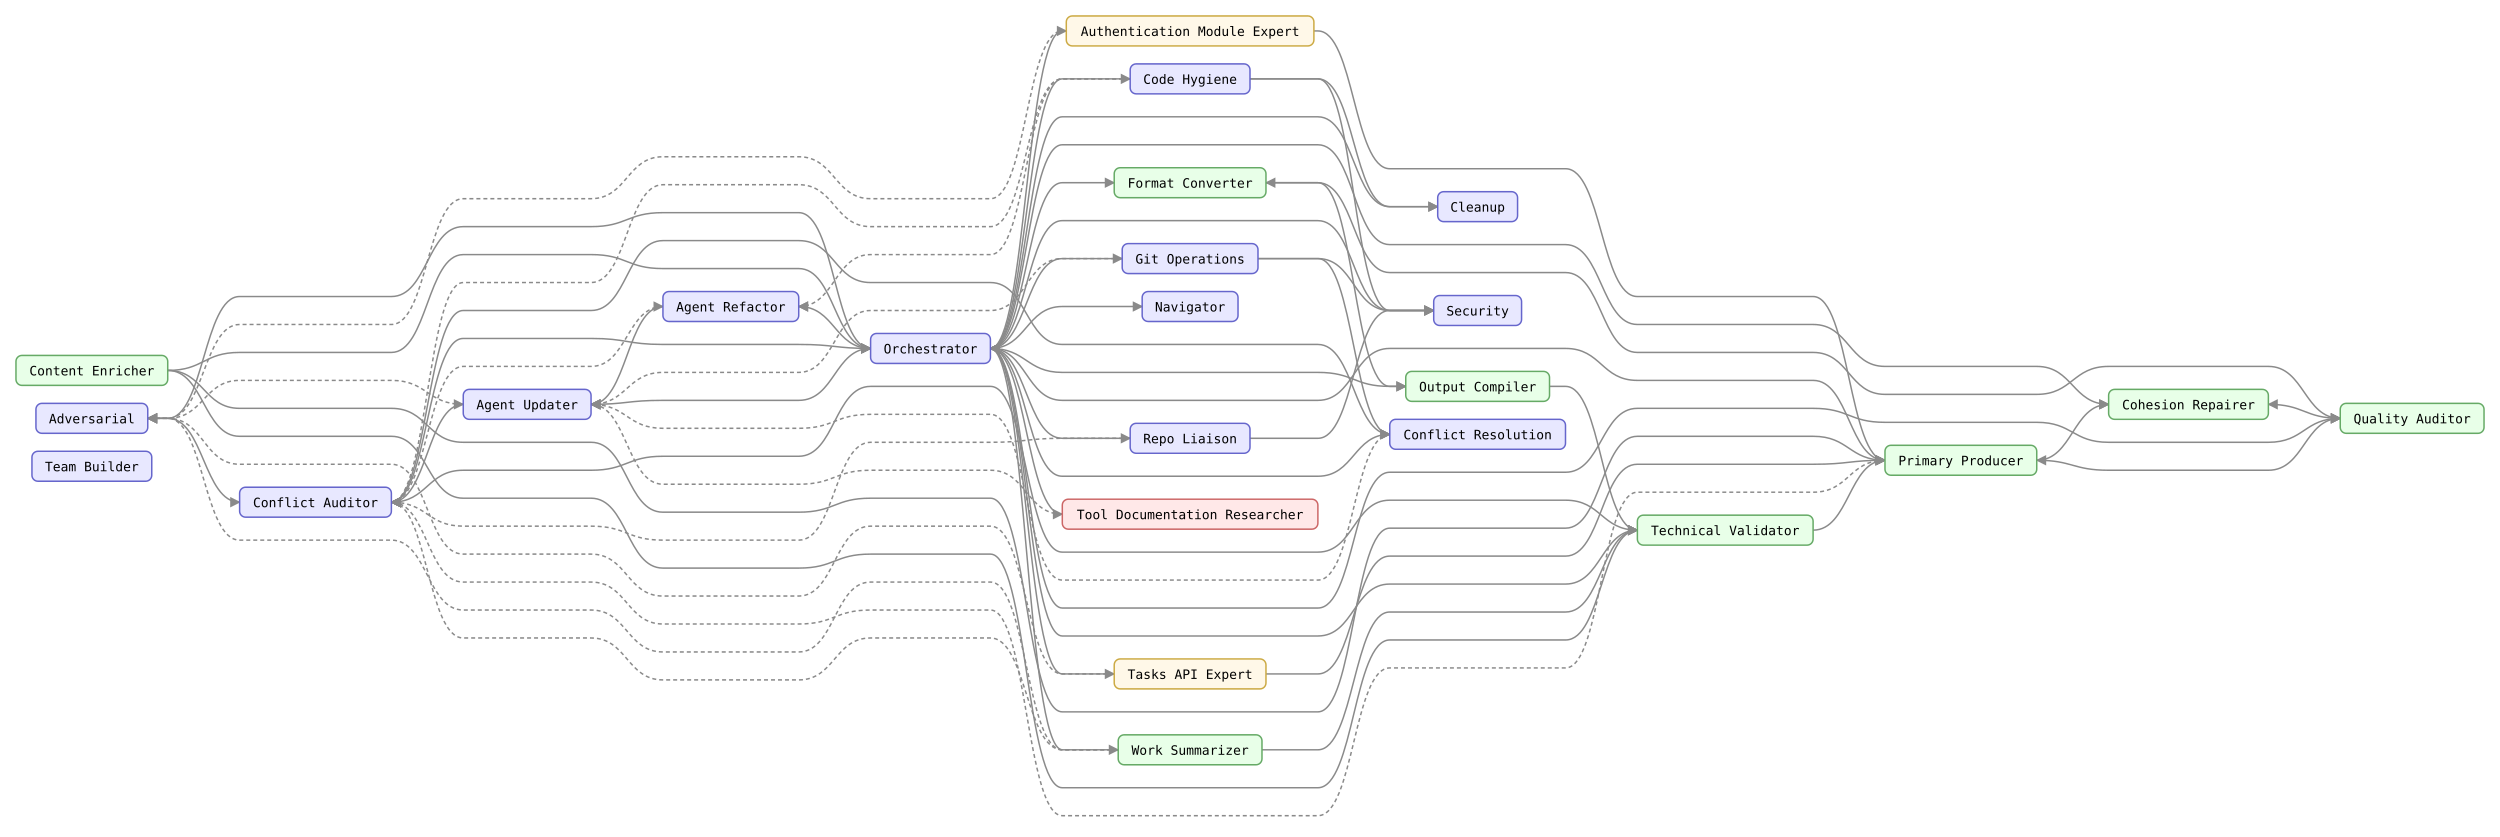
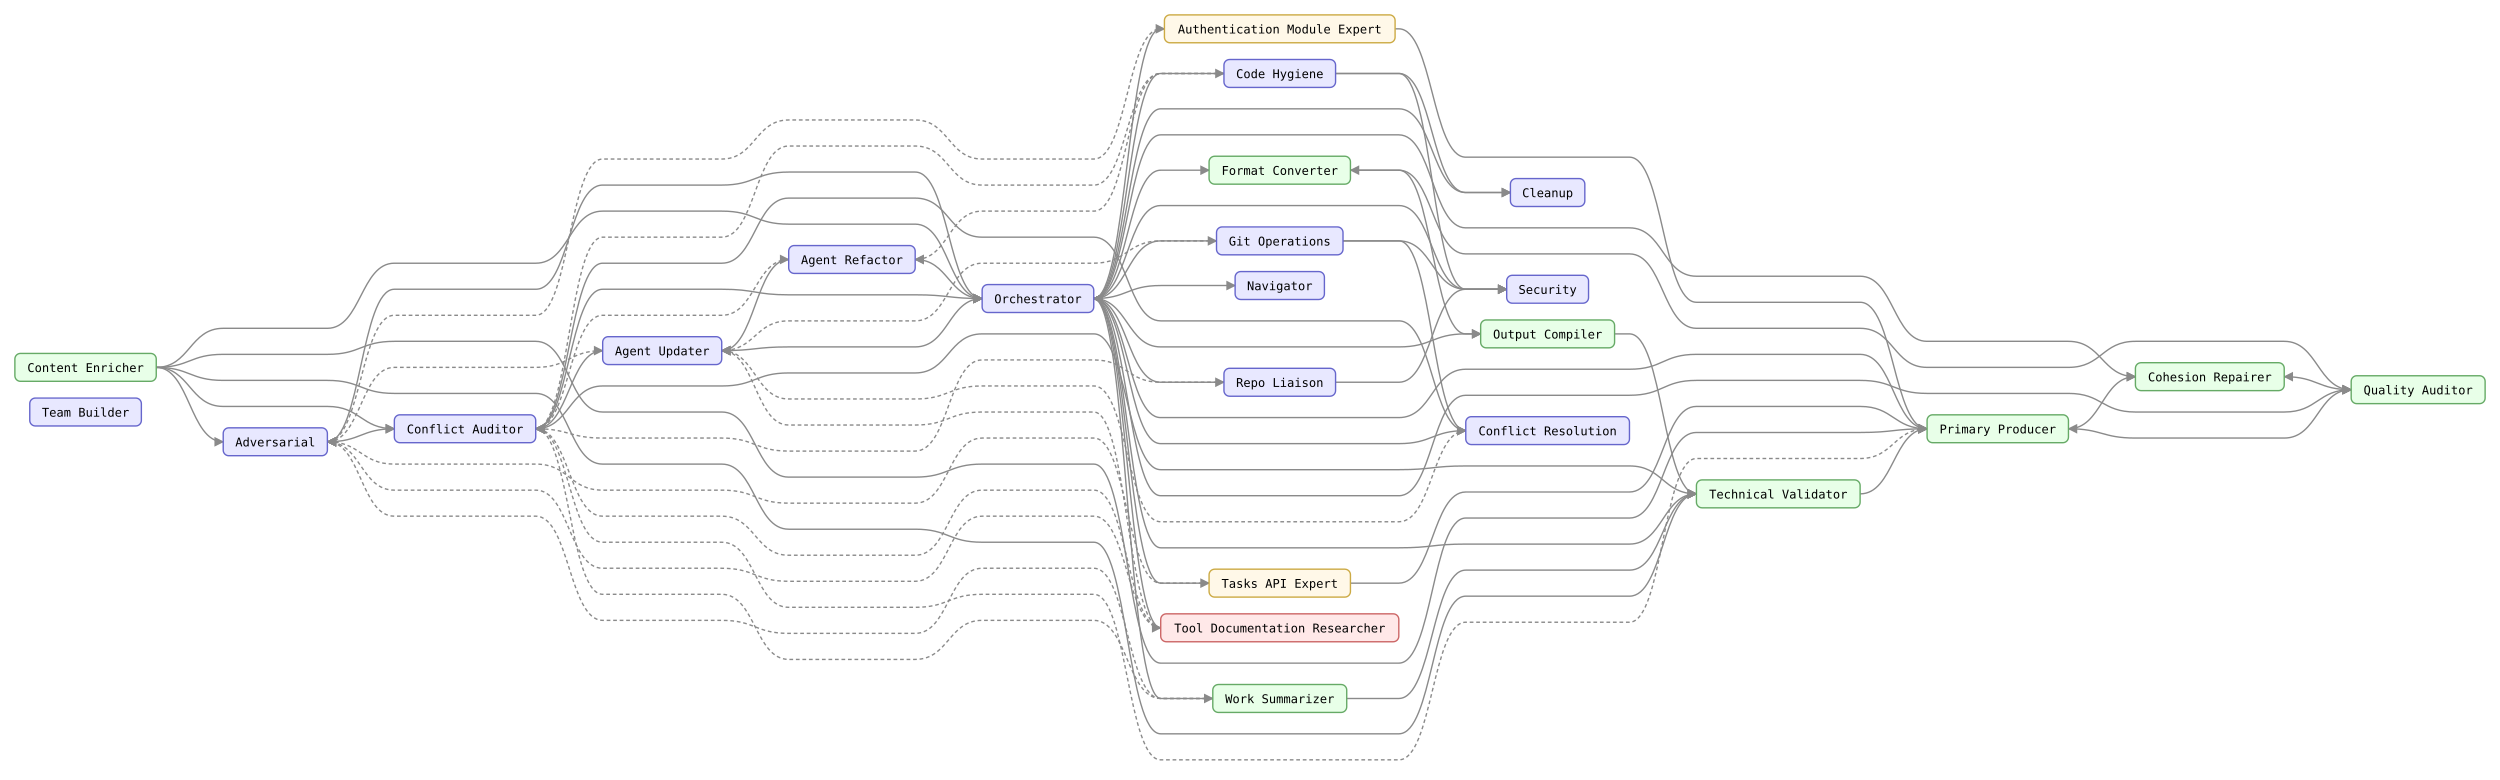
- <svg xmlns="http://www.w3.org/2000/svg" viewBox="0 0 2504 838" width="2504" height="838" font-family="monospace">
+ <svg xmlns="http://www.w3.org/2000/svg" viewBox="0 0 2688 838" width="2688" height="838" font-family="monospace">
  <defs>
    <marker id="arrow" viewBox="0 0 10 10" refX="9" refY="5" markerWidth="7" markerHeight="7" orient="auto-start-reverse">
      <polygon points="0,0 10,5 0,10" fill="#8a8a8a" />
    </marker>
  </defs>
-   <path d="M148,419 L168,419 C204,419 204,503 240,503" fill="none" stroke="#8a8a8a" stroke-width="1.5" marker-end="url(#arrow)" />
-   <path d="M148,419 L168,419 C204,419 204,297 240,297 L392,297 C428,297 428,227 464,227 L592,227 C628,227 628,213 664,213 L800,213 C836,213 836,349 872,349" fill="none" stroke="#8a8a8a" stroke-width="1.5" marker-start="url(#arrow)" marker-end="url(#arrow)" />
-   <path d="M664,307 C628,307 628,367 592,367 L464,367 C428,367 428,503 392,503" fill="none" stroke="#8a8a8a" stroke-width="1.5" stroke-dasharray="4,3" marker-end="url(#arrow)" />
-   <path d="M800,307 C836,307 836,349 872,349" fill="none" stroke="#8a8a8a" stroke-width="1.5" marker-start="url(#arrow)" marker-end="url(#arrow)" />
-   <path d="M464,405 C428,405 428,381 392,381 L240,381 C204,381 204,419 168,419 L148,419" fill="none" stroke="#8a8a8a" stroke-width="1.5" stroke-dasharray="4,3" marker-end="url(#arrow)" />
-   <path d="M592,405 C628,405 628,307 664,307" fill="none" stroke="#8a8a8a" stroke-width="1.5" marker-end="url(#arrow)" />
-   <path d="M464,405 C428,405 428,503 392,503" fill="none" stroke="#8a8a8a" stroke-width="1.5" marker-start="url(#arrow)" marker-end="url(#arrow)" />
-   <path d="M592,405 C628,405 628,401 664,401 L800,401 C836,401 836,349 872,349" fill="none" stroke="#8a8a8a" stroke-width="1.5" marker-start="url(#arrow)" marker-end="url(#arrow)" />
-   <path d="M1068,31 L1064,31 C1028,31 1028,199 992,199 L872,199 C836,199 836,157 800,157 L664,157 C628,157 628,199 592,199 L464,199 C428,199 428,325 392,325 L240,325 C204,325 204,419 168,419 L148,419" fill="none" stroke="#8a8a8a" stroke-width="1.5" stroke-dasharray="4,3" marker-end="url(#arrow)" />
-   <path d="M1068,31 L1064,31 C1028,31 1028,349 992,349" fill="none" stroke="#8a8a8a" stroke-width="1.5" marker-start="url(#arrow)" marker-end="url(#arrow)" />
-   <path d="M1316,31 L1320,31 C1356,31 1356,169 1392,169 L1568,169 C1604,169 1604,297 1640,297 L1816,297 C1852,297 1852,461 1888,461" fill="none" stroke="#8a8a8a" stroke-width="1.5" marker-end="url(#arrow)" />
-   <path d="M1440,207 L1392,207 C1356,207 1356,117 1320,117 L1064,117 C1028,117 1028,349 992,349" fill="none" stroke="#8a8a8a" stroke-width="1.5" marker-start="url(#arrow)" marker-end="url(#arrow)" />
-   <path d="M1132,79 L1064,79 C1028,79 1028,255 992,255 L872,255 C836,255 836,307 800,307" fill="none" stroke="#8a8a8a" stroke-width="1.5" stroke-dasharray="4,3" marker-end="url(#arrow)" />
-   <path d="M1252,79 L1320,79 C1356,79 1356,207 1392,207 L1440,207" fill="none" stroke="#8a8a8a" stroke-width="1.5" marker-end="url(#arrow)" />
-   <path d="M1132,79 L1064,79 C1028,79 1028,227 992,227 L872,227 C836,227 836,185 800,185 L664,185 C628,185 628,283 592,283 L464,283 C428,283 428,503 392,503" fill="none" stroke="#8a8a8a" stroke-width="1.5" stroke-dasharray="4,3" marker-end="url(#arrow)" />
-   <path d="M1132,79 L1064,79 C1028,79 1028,349 992,349" fill="none" stroke="#8a8a8a" stroke-width="1.5" marker-start="url(#arrow)" marker-end="url(#arrow)" />
-   <path d="M1252,79 L1320,79 C1356,79 1356,311 1392,311 L1436,311" fill="none" stroke="#8a8a8a" stroke-width="1.5" marker-end="url(#arrow)" />
-   <path d="M2112,405 C2076,405 2076,367 2040,367 L1888,367 C1852,367 1852,325 1816,325 L1640,325 C1604,325 1604,245 1568,245 L1392,245 C1356,245 1356,145 1320,145 L1064,145 C1028,145 1028,349 992,349" fill="none" stroke="#8a8a8a" stroke-width="1.5" marker-start="url(#arrow)" marker-end="url(#arrow)" />
-   <path d="M2272,405 C2308,405 2308,419 2344,419" fill="none" stroke="#8a8a8a" stroke-width="1.5" marker-start="url(#arrow)" marker-end="url(#arrow)" />
-   <path d="M392,503 C428,503 428,311 464,311 L592,311 C628,311 628,241 664,241 L800,241 C836,241 836,283 872,283 L992,283 C1028,283 1028,345 1064,345 L1320,345 C1356,345 1356,435 1392,435" fill="none" stroke="#8a8a8a" stroke-width="1.5" marker-end="url(#arrow)" />
-   <path d="M392,503 C428,503 428,339 464,339 L592,339 C628,339 628,345 664,345 L800,345 C836,345 836,349 872,349" fill="none" stroke="#8a8a8a" stroke-width="1.5" marker-start="url(#arrow)" marker-end="url(#arrow)" />
-   <path d="M392,503 C428,503 428,471 464,471 L592,471 C628,471 628,457 664,457 L800,457 C836,457 836,387 872,387 L992,387 C1028,387 1028,553 1064,553 L1320,553 C1356,553 1356,501 1392,501 L1568,501 C1604,501 1604,531 1640,531" fill="none" stroke="#8a8a8a" stroke-width="1.5" marker-start="url(#arrow)" marker-end="url(#arrow)" />
-   <path d="M1392,435 C1356,435 1356,581 1320,581 L1064,581 C1028,581 1028,415 992,415 L872,415 C836,415 836,429 800,429 L664,429 C628,429 628,405 592,405" fill="none" stroke="#8a8a8a" stroke-width="1.5" stroke-dasharray="4,3" marker-end="url(#arrow)" />
-   <path d="M1392,435 C1356,435 1356,477 1320,477 L1064,477 C1028,477 1028,349 992,349" fill="none" stroke="#8a8a8a" stroke-width="1.5" marker-start="url(#arrow)" marker-end="url(#arrow)" />
-   <path d="M168,371 C204,371 204,353 240,353 L392,353 C428,353 428,255 464,255 L592,255 C628,255 628,269 664,269 L800,269 C836,269 836,349 872,349" fill="none" stroke="#8a8a8a" stroke-width="1.5" marker-end="url(#arrow)" />
-   <path d="M168,371 C204,371 204,409 240,409 L392,409 C428,409 428,443 464,443 L592,443 C628,443 628,513 664,513 L800,513 C836,513 836,499 872,499 L992,499 C1028,499 1028,713 1064,713 L1320,713 C1356,713 1356,529 1392,529 L1568,529 C1604,529 1604,437 1640,437 L1816,437 C1852,437 1852,461 1888,461" fill="none" stroke="#8a8a8a" stroke-width="1.5" marker-end="url(#arrow)" />
-   <path d="M168,371 C204,371 204,437 240,437 L392,437 C428,437 428,499 464,499 L592,499 C628,499 628,569 664,569 L800,569 C836,569 836,555 872,555 L992,555 C1028,555 1028,789 1064,789 L1320,789 C1356,789 1356,641 1392,641 L1568,641 C1604,641 1604,531 1640,531" fill="none" stroke="#8a8a8a" stroke-width="1.5" marker-end="url(#arrow)" />
-   <path d="M1116,183 L1064,183 C1028,183 1028,349 992,349" fill="none" stroke="#8a8a8a" stroke-width="1.5" marker-start="url(#arrow)" marker-end="url(#arrow)" />
-   <path d="M1268,183 L1320,183 C1356,183 1356,387 1392,387 L1408,387" fill="none" stroke="#8a8a8a" stroke-width="1.5" marker-start="url(#arrow)" marker-end="url(#arrow)" />
-   <path d="M1268,183 L1320,183 C1356,183 1356,273 1392,273 L1568,273 C1604,273 1604,353 1640,353 L1816,353 C1852,353 1852,395 1888,395 L2040,395 C2076,395 2076,367 2112,367 L2272,367 C2308,367 2308,419 2344,419" fill="none" stroke="#8a8a8a" stroke-width="1.5" marker-end="url(#arrow)" />
-   <path d="M1124,259 L1064,259 C1028,259 1028,311 992,311 L872,311 C836,311 836,373 800,373 L664,373 C628,373 628,405 592,405" fill="none" stroke="#8a8a8a" stroke-width="1.5" stroke-dasharray="4,3" marker-end="url(#arrow)" />
-   <path d="M1260,259 L1320,259 C1356,259 1356,435 1392,435" fill="none" stroke="#8a8a8a" stroke-width="1.5" marker-end="url(#arrow)" />
-   <path d="M1124,259 L1064,259 C1028,259 1028,349 992,349" fill="none" stroke="#8a8a8a" stroke-width="1.5" marker-start="url(#arrow)" marker-end="url(#arrow)" />
-   <path d="M1260,259 L1320,259 C1356,259 1356,311 1392,311 L1436,311" fill="none" stroke="#8a8a8a" stroke-width="1.5" marker-end="url(#arrow)" />
-   <path d="M1144,307 L1064,307 C1028,307 1028,349 992,349" fill="none" stroke="#8a8a8a" stroke-width="1.5" marker-start="url(#arrow)" marker-end="url(#arrow)" />
-   <path d="M992,349 C1028,349 1028,373 1064,373 L1320,373 C1356,373 1356,387 1392,387 L1408,387" fill="none" stroke="#8a8a8a" stroke-width="1.5" marker-start="url(#arrow)" marker-end="url(#arrow)" />
-   <path d="M992,349 C1028,349 1028,401 1064,401 L1320,401 C1356,401 1356,349 1392,349 L1568,349 C1604,349 1604,381 1640,381 L1816,381 C1852,381 1852,461 1888,461" fill="none" stroke="#8a8a8a" stroke-width="1.5" marker-start="url(#arrow)" marker-end="url(#arrow)" />
-   <path d="M992,349 C1028,349 1028,609 1064,609 L1320,609 C1356,609 1356,473 1392,473 L1568,473 C1604,473 1604,409 1640,409 L1816,409 C1852,409 1852,423 1888,423 L2040,423 C2076,423 2076,443 2112,443 L2272,443 C2308,443 2308,419 2344,419" fill="none" stroke="#8a8a8a" stroke-width="1.5" marker-start="url(#arrow)" marker-end="url(#arrow)" />
-   <path d="M992,349 C1028,349 1028,439 1064,439 L1132,439" fill="none" stroke="#8a8a8a" stroke-width="1.5" marker-start="url(#arrow)" marker-end="url(#arrow)" />
-   <path d="M992,349 C1028,349 1028,221 1064,221 L1320,221 C1356,221 1356,311 1392,311 L1436,311" fill="none" stroke="#8a8a8a" stroke-width="1.5" marker-start="url(#arrow)" marker-end="url(#arrow)" />
-   <path d="M992,349 C1028,349 1028,675 1064,675 L1116,675" fill="none" stroke="#8a8a8a" stroke-width="1.5" marker-start="url(#arrow)" marker-end="url(#arrow)" />
-   <path d="M992,349 C1028,349 1028,637 1064,637 L1320,637 C1356,637 1356,585 1392,585 L1568,585 C1604,585 1604,531 1640,531" fill="none" stroke="#8a8a8a" stroke-width="1.5" marker-start="url(#arrow)" marker-end="url(#arrow)" />
-   <path d="M992,349 C1028,349 1028,515 1064,515" fill="none" stroke="#8a8a8a" stroke-width="1.5" marker-start="url(#arrow)" marker-end="url(#arrow)" />
-   <path d="M992,349 C1028,349 1028,751 1064,751 L1120,751" fill="none" stroke="#8a8a8a" stroke-width="1.5" marker-start="url(#arrow)" marker-end="url(#arrow)" />
-   <path d="M1552,387 L1568,387 C1604,387 1604,531 1640,531" fill="none" stroke="#8a8a8a" stroke-width="1.5" marker-end="url(#arrow)" />
-   <path d="M2040,461 C2076,461 2076,405 2112,405" fill="none" stroke="#8a8a8a" stroke-width="1.5" marker-end="url(#arrow)" />
-   <path d="M1888,461 C1852,461 1852,493 1816,493 L1640,493 C1604,493 1604,669 1568,669 L1392,669 C1356,669 1356,817 1320,817 L1064,817 C1028,817 1028,611 992,611 L872,611 C836,611 836,625 800,625 L664,625 C628,625 628,583 592,583 L464,583 C428,583 428,503 392,503" fill="none" stroke="#8a8a8a" stroke-width="1.5" stroke-dasharray="4,3" marker-end="url(#arrow)" />
-   <path d="M2040,461 C2076,461 2076,471 2112,471 L2272,471 C2308,471 2308,419 2344,419" fill="none" stroke="#8a8a8a" stroke-width="1.5" marker-start="url(#arrow)" marker-end="url(#arrow)" />
-   <path d="M1132,439 L1064,439 C1028,439 1028,443 992,443 L872,443 C836,443 836,541 800,541 L664,541 C628,541 628,527 592,527 L464,527 C428,527 428,503 392,503" fill="none" stroke="#8a8a8a" stroke-width="1.5" stroke-dasharray="4,3" marker-end="url(#arrow)" />
-   <path d="M1252,439 L1320,439 C1356,439 1356,311 1392,311 L1436,311" fill="none" stroke="#8a8a8a" stroke-width="1.5" marker-end="url(#arrow)" />
-   <path d="M1116,675 L1064,675 C1028,675 1028,527 992,527 L872,527 C836,527 836,597 800,597 L664,597 C628,597 628,555 592,555 L464,555 C428,555 428,465 392,465 L240,465 C204,465 204,419 168,419 L148,419" fill="none" stroke="#8a8a8a" stroke-width="1.5" stroke-dasharray="4,3" marker-end="url(#arrow)" />
-   <path d="M1268,675 L1320,675 C1356,675 1356,557 1392,557 L1568,557 C1604,557 1604,465 1640,465 L1816,465 C1852,465 1852,461 1888,461" fill="none" stroke="#8a8a8a" stroke-width="1.5" marker-end="url(#arrow)" />
-   <path d="M1816,531 C1852,531 1852,461 1888,461" fill="none" stroke="#8a8a8a" stroke-width="1.5" marker-end="url(#arrow)" />
-   <path d="M1064,515 C1028,515 1028,471 992,471 L872,471 C836,471 836,485 800,485 L664,485 C628,485 628,405 592,405" fill="none" stroke="#8a8a8a" stroke-width="1.5" stroke-dasharray="4,3" marker-end="url(#arrow)" />
-   <path d="M1120,751 L1064,751 C1028,751 1028,583 992,583 L872,583 C836,583 836,653 800,653 L664,653 C628,653 628,611 592,611 L464,611 C428,611 428,541 392,541 L240,541 C204,541 204,419 168,419 L148,419" fill="none" stroke="#8a8a8a" stroke-width="1.5" stroke-dasharray="4,3" marker-end="url(#arrow)" />
-   <path d="M1120,751 L1064,751 C1028,751 1028,639 992,639 L872,639 C836,639 836,681 800,681 L664,681 C628,681 628,639 592,639 L464,639 C428,639 428,503 392,503" fill="none" stroke="#8a8a8a" stroke-width="1.5" stroke-dasharray="4,3" marker-end="url(#arrow)" />
-   <path d="M1264,751 L1320,751 C1356,751 1356,613 1392,613 L1568,613 C1604,613 1604,531 1640,531" fill="none" stroke="#8a8a8a" stroke-width="1.5" marker-end="url(#arrow)" />
-   <rect x="36" y="404" width="112" height="30" rx="6" fill="#e8e8ff" stroke="#6666cc" stroke-width="1.5" />
-   <text x="92" y="424" font-size="13" text-anchor="middle" fill="#000000">Adversarial</text>
-   <rect x="664" y="292" width="136" height="30" rx="6" fill="#e8e8ff" stroke="#6666cc" stroke-width="1.5" />
-   <text x="732" y="312" font-size="13" text-anchor="middle" fill="#000000">Agent Refactor</text>
-   <rect x="464" y="390" width="128" height="30" rx="6" fill="#e8e8ff" stroke="#6666cc" stroke-width="1.5" />
-   <text x="528" y="410" font-size="13" text-anchor="middle" fill="#000000">Agent Updater</text>
-   <rect x="1068" y="16" width="248" height="30" rx="6" fill="#fff8e8" stroke="#ccaa44" stroke-width="1.5" />
-   <text x="1192" y="36" font-size="13" text-anchor="middle" fill="#000000">Authentication Module Expert</text>
-   <rect x="1440" y="192" width="80" height="30" rx="6" fill="#e8e8ff" stroke="#6666cc" stroke-width="1.5" />
-   <text x="1480" y="212" font-size="13" text-anchor="middle" fill="#000000">Cleanup</text>
-   <rect x="1132" y="64" width="120" height="30" rx="6" fill="#e8e8ff" stroke="#6666cc" stroke-width="1.5" />
-   <text x="1192" y="84" font-size="13" text-anchor="middle" fill="#000000">Code Hygiene</text>
-   <rect x="2112" y="390" width="160" height="30" rx="6" fill="#e8ffe8" stroke="#66aa66" stroke-width="1.5" />
-   <text x="2192" y="410" font-size="13" text-anchor="middle" fill="#000000">Cohesion Repairer</text>
-   <rect x="240" y="488" width="152" height="30" rx="6" fill="#e8e8ff" stroke="#6666cc" stroke-width="1.5" />
-   <text x="316" y="508" font-size="13" text-anchor="middle" fill="#000000">Conflict Auditor</text>
-   <rect x="1392" y="420" width="176" height="30" rx="6" fill="#e8e8ff" stroke="#6666cc" stroke-width="1.5" />
-   <text x="1480" y="440" font-size="13" text-anchor="middle" fill="#000000">Conflict Resolution</text>
-   <rect x="16" y="356" width="152" height="30" rx="6" fill="#e8ffe8" stroke="#66aa66" stroke-width="1.5" />
-   <text x="92" y="376" font-size="13" text-anchor="middle" fill="#000000">Content Enricher</text>
-   <rect x="1116" y="168" width="152" height="30" rx="6" fill="#e8ffe8" stroke="#66aa66" stroke-width="1.5" />
-   <text x="1192" y="188" font-size="13" text-anchor="middle" fill="#000000">Format Converter</text>
-   <rect x="1124" y="244" width="136" height="30" rx="6" fill="#e8e8ff" stroke="#6666cc" stroke-width="1.5" />
-   <text x="1192" y="264" font-size="13" text-anchor="middle" fill="#000000">Git Operations</text>
-   <rect x="1144" y="292" width="96" height="30" rx="6" fill="#e8e8ff" stroke="#6666cc" stroke-width="1.5" />
-   <text x="1192" y="312" font-size="13" text-anchor="middle" fill="#000000">Navigator</text>
-   <rect x="872" y="334" width="120" height="30" rx="6" fill="#e8e8ff" stroke="#6666cc" stroke-width="1.5" />
-   <text x="932" y="354" font-size="13" text-anchor="middle" fill="#000000">Orchestrator</text>
-   <rect x="1408" y="372" width="144" height="30" rx="6" fill="#e8ffe8" stroke="#66aa66" stroke-width="1.5" />
-   <text x="1480" y="392" font-size="13" text-anchor="middle" fill="#000000">Output Compiler</text>
-   <rect x="1888" y="446" width="152" height="30" rx="6" fill="#e8ffe8" stroke="#66aa66" stroke-width="1.5" />
-   <text x="1964" y="466" font-size="13" text-anchor="middle" fill="#000000">Primary Producer</text>
-   <rect x="2344" y="404" width="144" height="30" rx="6" fill="#e8ffe8" stroke="#66aa66" stroke-width="1.5" />
-   <text x="2416" y="424" font-size="13" text-anchor="middle" fill="#000000">Quality Auditor</text>
-   <rect x="1132" y="424" width="120" height="30" rx="6" fill="#e8e8ff" stroke="#6666cc" stroke-width="1.5" />
-   <text x="1192" y="444" font-size="13" text-anchor="middle" fill="#000000">Repo Liaison</text>
-   <rect x="1436" y="296" width="88" height="30" rx="6" fill="#e8e8ff" stroke="#6666cc" stroke-width="1.5" />
-   <text x="1480" y="316" font-size="13" text-anchor="middle" fill="#000000">Security</text>
-   <rect x="1116" y="660" width="152" height="30" rx="6" fill="#fff8e8" stroke="#ccaa44" stroke-width="1.5" />
-   <text x="1192" y="680" font-size="13" text-anchor="middle" fill="#000000">Tasks API Expert</text>
-   <rect x="32" y="452" width="120" height="30" rx="6" fill="#e8e8ff" stroke="#6666cc" stroke-width="1.5" />
-   <text x="92" y="472" font-size="13" text-anchor="middle" fill="#000000">Team Builder</text>
-   <rect x="1640" y="516" width="176" height="30" rx="6" fill="#e8ffe8" stroke="#66aa66" stroke-width="1.5" />
-   <text x="1728" y="536" font-size="13" text-anchor="middle" fill="#000000">Technical Validator</text>
-   <rect x="1064" y="500" width="256" height="30" rx="6" fill="#ffe8e8" stroke="#cc6666" stroke-width="1.5" />
-   <text x="1192" y="520" font-size="13" text-anchor="middle" fill="#000000">Tool Documentation Researcher</text>
-   <rect x="1120" y="736" width="144" height="30" rx="6" fill="#e8ffe8" stroke="#66aa66" stroke-width="1.5" />
-   <text x="1192" y="756" font-size="13" text-anchor="middle" fill="#000000">Work Summarizer</text>
+   <path d="M352,475 C388,475 388,461 424,461" fill="none" stroke="#8a8a8a" stroke-width="1.5" marker-end="url(#arrow)" />
+   <path d="M352,475 C388,475 388,311 424,311 L576,311 C612,311 612,199 648,199 L776,199 C812,199 812,185 848,185 L984,185 C1020,185 1020,321 1056,321" fill="none" stroke="#8a8a8a" stroke-width="1.5" marker-start="url(#arrow)" marker-end="url(#arrow)" />
+   <path d="M848,279 C812,279 812,339 776,339 L648,339 C612,339 612,461 576,461" fill="none" stroke="#8a8a8a" stroke-width="1.5" stroke-dasharray="4,3" marker-end="url(#arrow)" />
+   <path d="M984,279 C1020,279 1020,321 1056,321" fill="none" stroke="#8a8a8a" stroke-width="1.5" marker-start="url(#arrow)" marker-end="url(#arrow)" />
+   <path d="M648,377 C612,377 612,395 576,395 L424,395 C388,395 388,475 352,475" fill="none" stroke="#8a8a8a" stroke-width="1.5" stroke-dasharray="4,3" marker-end="url(#arrow)" />
+   <path d="M776,377 C812,377 812,279 848,279" fill="none" stroke="#8a8a8a" stroke-width="1.5" marker-end="url(#arrow)" />
+   <path d="M648,377 C612,377 612,461 576,461" fill="none" stroke="#8a8a8a" stroke-width="1.5" marker-start="url(#arrow)" marker-end="url(#arrow)" />
+   <path d="M776,377 C812,377 812,373 848,373 L984,373 C1020,373 1020,321 1056,321" fill="none" stroke="#8a8a8a" stroke-width="1.5" marker-start="url(#arrow)" marker-end="url(#arrow)" />
+   <path d="M1252,31 L1248,31 C1212,31 1212,171 1176,171 L1056,171 C1020,171 1020,129 984,129 L848,129 C812,129 812,171 776,171 L648,171 C612,171 612,339 576,339 L424,339 C388,339 388,475 352,475" fill="none" stroke="#8a8a8a" stroke-width="1.5" stroke-dasharray="4,3" marker-end="url(#arrow)" />
+   <path d="M1252,31 L1248,31 C1212,31 1212,321 1176,321" fill="none" stroke="#8a8a8a" stroke-width="1.5" marker-start="url(#arrow)" marker-end="url(#arrow)" />
+   <path d="M1500,31 L1504,31 C1540,31 1540,169 1576,169 L1752,169 C1788,169 1788,325 1824,325 L2000,325 C2036,325 2036,461 2072,461" fill="none" stroke="#8a8a8a" stroke-width="1.5" marker-end="url(#arrow)" />
+   <path d="M1624,207 L1576,207 C1540,207 1540,117 1504,117 L1248,117 C1212,117 1212,321 1176,321" fill="none" stroke="#8a8a8a" stroke-width="1.5" marker-start="url(#arrow)" marker-end="url(#arrow)" />
+   <path d="M1316,79 L1248,79 C1212,79 1212,227 1176,227 L1056,227 C1020,227 1020,279 984,279" fill="none" stroke="#8a8a8a" stroke-width="1.5" stroke-dasharray="4,3" marker-end="url(#arrow)" />
+   <path d="M1436,79 L1504,79 C1540,79 1540,207 1576,207 L1624,207" fill="none" stroke="#8a8a8a" stroke-width="1.5" marker-end="url(#arrow)" />
+   <path d="M1316,79 L1248,79 C1212,79 1212,199 1176,199 L1056,199 C1020,199 1020,157 984,157 L848,157 C812,157 812,255 776,255 L648,255 C612,255 612,461 576,461" fill="none" stroke="#8a8a8a" stroke-width="1.5" stroke-dasharray="4,3" marker-end="url(#arrow)" />
+   <path d="M1316,79 L1248,79 C1212,79 1212,321 1176,321" fill="none" stroke="#8a8a8a" stroke-width="1.5" marker-start="url(#arrow)" marker-end="url(#arrow)" />
+   <path d="M1436,79 L1504,79 C1540,79 1540,311 1576,311 L1620,311" fill="none" stroke="#8a8a8a" stroke-width="1.5" marker-end="url(#arrow)" />
+   <path d="M2296,405 C2260,405 2260,367 2224,367 L2072,367 C2036,367 2036,297 2000,297 L1824,297 C1788,297 1788,245 1752,245 L1576,245 C1540,245 1540,145 1504,145 L1248,145 C1212,145 1212,321 1176,321" fill="none" stroke="#8a8a8a" stroke-width="1.5" marker-start="url(#arrow)" marker-end="url(#arrow)" />
+   <path d="M2456,405 C2492,405 2492,419 2528,419" fill="none" stroke="#8a8a8a" stroke-width="1.5" marker-start="url(#arrow)" marker-end="url(#arrow)" />
+   <path d="M576,461 C612,461 612,283 648,283 L776,283 C812,283 812,213 848,213 L984,213 C1020,213 1020,255 1056,255 L1176,255 C1212,255 1212,345 1248,345 L1504,345 C1540,345 1540,463 1576,463" fill="none" stroke="#8a8a8a" stroke-width="1.5" marker-end="url(#arrow)" />
+   <path d="M576,461 C612,461 612,311 648,311 L776,311 C812,311 812,317 848,317 L984,317 C1020,317 1020,321 1056,321" fill="none" stroke="#8a8a8a" stroke-width="1.5" marker-start="url(#arrow)" marker-end="url(#arrow)" />
+   <path d="M576,461 C612,461 612,415 648,415 L776,415 C812,415 812,401 848,401 L984,401 C1020,401 1020,359 1056,359 L1176,359 C1212,359 1212,505 1248,505 L1504,505 C1540,505 1540,501 1576,501 L1752,501 C1788,501 1788,531 1824,531" fill="none" stroke="#8a8a8a" stroke-width="1.5" marker-start="url(#arrow)" marker-end="url(#arrow)" />
+   <path d="M1576,463 C1540,463 1540,561 1504,561 L1248,561 C1212,561 1212,415 1176,415 L1056,415 C1020,415 1020,429 984,429 L848,429 C812,429 812,377 776,377" fill="none" stroke="#8a8a8a" stroke-width="1.5" stroke-dasharray="4,3" marker-end="url(#arrow)" />
+   <path d="M1576,463 C1540,463 1540,477 1504,477 L1248,477 C1212,477 1212,321 1176,321" fill="none" stroke="#8a8a8a" stroke-width="1.5" marker-start="url(#arrow)" marker-end="url(#arrow)" />
+   <path d="M168,395 C204,395 204,475 240,475" fill="none" stroke="#8a8a8a" stroke-width="1.5" marker-end="url(#arrow)" />
+   <path d="M168,395 C204,395 204,437 240,437 L352,437 C388,437 388,461 424,461" fill="none" stroke="#8a8a8a" stroke-width="1.5" marker-end="url(#arrow)" />
+   <path d="M168,395 C204,395 204,353 240,353 L352,353 C388,353 388,283 424,283 L576,283 C612,283 612,227 648,227 L776,227 C812,227 812,241 848,241 L984,241 C1020,241 1020,321 1056,321" fill="none" stroke="#8a8a8a" stroke-width="1.5" marker-end="url(#arrow)" />
+   <path d="M168,395 C204,395 204,381 240,381 L352,381 C388,381 388,367 424,367 L576,367 C612,367 612,443 648,443 L776,443 C812,443 812,513 848,513 L984,513 C1020,513 1020,499 1056,499 L1176,499 C1212,499 1212,713 1248,713 L1504,713 C1540,713 1540,557 1576,557 L1752,557 C1788,557 1788,465 1824,465 L2000,465 C2036,465 2036,461 2072,461" fill="none" stroke="#8a8a8a" stroke-width="1.5" marker-end="url(#arrow)" />
+   <path d="M168,395 C204,395 204,409 240,409 L352,409 C388,409 388,423 424,423 L576,423 C612,423 612,499 648,499 L776,499 C812,499 812,569 848,569 L984,569 C1020,569 1020,583 1056,583 L1176,583 C1212,583 1212,789 1248,789 L1504,789 C1540,789 1540,641 1576,641 L1752,641 C1788,641 1788,531 1824,531" fill="none" stroke="#8a8a8a" stroke-width="1.5" marker-end="url(#arrow)" />
+   <path d="M1300,183 L1248,183 C1212,183 1212,321 1176,321" fill="none" stroke="#8a8a8a" stroke-width="1.5" marker-start="url(#arrow)" marker-end="url(#arrow)" />
+   <path d="M1452,183 L1504,183 C1540,183 1540,359 1576,359 L1592,359" fill="none" stroke="#8a8a8a" stroke-width="1.5" marker-start="url(#arrow)" marker-end="url(#arrow)" />
+   <path d="M1452,183 L1504,183 C1540,183 1540,273 1576,273 L1752,273 C1788,273 1788,353 1824,353 L2000,353 C2036,353 2036,395 2072,395 L2224,395 C2260,395 2260,367 2296,367 L2456,367 C2492,367 2492,419 2528,419" fill="none" stroke="#8a8a8a" stroke-width="1.5" marker-end="url(#arrow)" />
+   <path d="M1308,259 L1248,259 C1212,259 1212,283 1176,283 L1056,283 C1020,283 1020,345 984,345 L848,345 C812,345 812,377 776,377" fill="none" stroke="#8a8a8a" stroke-width="1.5" stroke-dasharray="4,3" marker-end="url(#arrow)" />
+   <path d="M1444,259 L1504,259 C1540,259 1540,463 1576,463" fill="none" stroke="#8a8a8a" stroke-width="1.5" marker-end="url(#arrow)" />
+   <path d="M1308,259 L1248,259 C1212,259 1212,321 1176,321" fill="none" stroke="#8a8a8a" stroke-width="1.5" marker-start="url(#arrow)" marker-end="url(#arrow)" />
+   <path d="M1444,259 L1504,259 C1540,259 1540,311 1576,311 L1620,311" fill="none" stroke="#8a8a8a" stroke-width="1.5" marker-end="url(#arrow)" />
+   <path d="M1328,307 L1248,307 C1212,307 1212,321 1176,321" fill="none" stroke="#8a8a8a" stroke-width="1.5" marker-start="url(#arrow)" marker-end="url(#arrow)" />
+   <path d="M1176,321 C1212,321 1212,373 1248,373 L1504,373 C1540,373 1540,359 1576,359 L1592,359" fill="none" stroke="#8a8a8a" stroke-width="1.5" marker-start="url(#arrow)" marker-end="url(#arrow)" />
+   <path d="M1176,321 C1212,321 1212,449 1248,449 L1504,449 C1540,449 1540,397 1576,397 L1752,397 C1788,397 1788,381 1824,381 L2000,381 C2036,381 2036,461 2072,461" fill="none" stroke="#8a8a8a" stroke-width="1.5" marker-start="url(#arrow)" marker-end="url(#arrow)" />
+   <path d="M1176,321 C1212,321 1212,533 1248,533 L1504,533 C1540,533 1540,425 1576,425 L1752,425 C1788,425 1788,409 1824,409 L2000,409 C2036,409 2036,423 2072,423 L2224,423 C2260,423 2260,443 2296,443 L2456,443 C2492,443 2492,419 2528,419" fill="none" stroke="#8a8a8a" stroke-width="1.5" marker-start="url(#arrow)" marker-end="url(#arrow)" />
+   <path d="M1176,321 C1212,321 1212,411 1248,411 L1316,411" fill="none" stroke="#8a8a8a" stroke-width="1.5" marker-start="url(#arrow)" marker-end="url(#arrow)" />
+   <path d="M1176,321 C1212,321 1212,221 1248,221 L1504,221 C1540,221 1540,311 1576,311 L1620,311" fill="none" stroke="#8a8a8a" stroke-width="1.5" marker-start="url(#arrow)" marker-end="url(#arrow)" />
+   <path d="M1176,321 C1212,321 1212,627 1248,627 L1300,627" fill="none" stroke="#8a8a8a" stroke-width="1.5" marker-start="url(#arrow)" marker-end="url(#arrow)" />
+   <path d="M1176,321 C1212,321 1212,589 1248,589 L1504,589 C1540,589 1540,585 1576,585 L1752,585 C1788,585 1788,531 1824,531" fill="none" stroke="#8a8a8a" stroke-width="1.5" marker-start="url(#arrow)" marker-end="url(#arrow)" />
+   <path d="M1176,321 C1212,321 1212,675 1248,675" fill="none" stroke="#8a8a8a" stroke-width="1.5" marker-start="url(#arrow)" marker-end="url(#arrow)" />
+   <path d="M1176,321 C1212,321 1212,751 1248,751 L1304,751" fill="none" stroke="#8a8a8a" stroke-width="1.5" marker-start="url(#arrow)" marker-end="url(#arrow)" />
+   <path d="M1736,359 L1752,359 C1788,359 1788,531 1824,531" fill="none" stroke="#8a8a8a" stroke-width="1.5" marker-end="url(#arrow)" />
+   <path d="M2224,461 C2260,461 2260,405 2296,405" fill="none" stroke="#8a8a8a" stroke-width="1.5" marker-end="url(#arrow)" />
+   <path d="M2072,461 C2036,461 2036,493 2000,493 L1824,493 C1788,493 1788,669 1752,669 L1576,669 C1540,669 1540,817 1504,817 L1248,817 C1212,817 1212,639 1176,639 L1056,639 C1020,639 1020,653 984,653 L848,653 C812,653 812,583 776,583 L648,583 C612,583 612,461 576,461" fill="none" stroke="#8a8a8a" stroke-width="1.5" stroke-dasharray="4,3" marker-end="url(#arrow)" />
+   <path d="M2224,461 C2260,461 2260,471 2296,471 L2456,471 C2492,471 2492,419 2528,419" fill="none" stroke="#8a8a8a" stroke-width="1.5" marker-start="url(#arrow)" marker-end="url(#arrow)" />
+   <path d="M1316,411 L1248,411 C1212,411 1212,387 1176,387 L1056,387 C1020,387 1020,485 984,485 L848,485 C812,485 812,471 776,471 L648,471 C612,471 612,461 576,461" fill="none" stroke="#8a8a8a" stroke-width="1.5" stroke-dasharray="4,3" marker-end="url(#arrow)" />
+   <path d="M1436,411 L1504,411 C1540,411 1540,311 1576,311 L1620,311" fill="none" stroke="#8a8a8a" stroke-width="1.5" marker-end="url(#arrow)" />
+   <path d="M1300,627 L1248,627 C1212,627 1212,471 1176,471 L1056,471 C1020,471 1020,541 984,541 L848,541 C812,541 812,527 776,527 L648,527 C612,527 612,499 576,499 L424,499 C388,499 388,475 352,475" fill="none" stroke="#8a8a8a" stroke-width="1.5" stroke-dasharray="4,3" marker-end="url(#arrow)" />
+   <path d="M1452,627 L1504,627 C1540,627 1540,529 1576,529 L1752,529 C1788,529 1788,437 1824,437 L2000,437 C2036,437 2036,461 2072,461" fill="none" stroke="#8a8a8a" stroke-width="1.5" marker-end="url(#arrow)" />
+   <path d="M2000,531 C2036,531 2036,461 2072,461" fill="none" stroke="#8a8a8a" stroke-width="1.5" marker-end="url(#arrow)" />
+   <path d="M1248,675 C1212,675 1212,555 1176,555 L1056,555 C1020,555 1020,625 984,625 L848,625 C812,625 812,611 776,611 L648,611 C612,611 612,527 576,527 L424,527 C388,527 388,475 352,475" fill="none" stroke="#8a8a8a" stroke-width="1.5" stroke-dasharray="4,3" marker-end="url(#arrow)" />
+   <path d="M1248,675 C1212,675 1212,443 1176,443 L1056,443 C1020,443 1020,457 984,457 L848,457 C812,457 812,377 776,377" fill="none" stroke="#8a8a8a" stroke-width="1.5" stroke-dasharray="4,3" marker-end="url(#arrow)" />
+   <path d="M1248,675 C1212,675 1212,527 1176,527 L1056,527 C1020,527 1020,597 984,597 L848,597 C812,597 812,555 776,555 L648,555 C612,555 612,461 576,461" fill="none" stroke="#8a8a8a" stroke-width="1.5" stroke-dasharray="4,3" marker-end="url(#arrow)" />
+   <path d="M1304,751 L1248,751 C1212,751 1212,611 1176,611 L1056,611 C1020,611 1020,681 984,681 L848,681 C812,681 812,667 776,667 L648,667 C612,667 612,555 576,555 L424,555 C388,555 388,475 352,475" fill="none" stroke="#8a8a8a" stroke-width="1.5" stroke-dasharray="4,3" marker-end="url(#arrow)" />
+   <path d="M1304,751 L1248,751 C1212,751 1212,667 1176,667 L1056,667 C1020,667 1020,709 984,709 L848,709 C812,709 812,639 776,639 L648,639 C612,639 612,461 576,461" fill="none" stroke="#8a8a8a" stroke-width="1.5" stroke-dasharray="4,3" marker-end="url(#arrow)" />
+   <path d="M1448,751 L1504,751 C1540,751 1540,613 1576,613 L1752,613 C1788,613 1788,531 1824,531" fill="none" stroke="#8a8a8a" stroke-width="1.5" marker-end="url(#arrow)" />
+   <rect x="240" y="460" width="112" height="30" rx="6" fill="#e8e8ff" stroke="#6666cc" stroke-width="1.5" />
+   <text x="296" y="480" font-size="13" text-anchor="middle" fill="#000000">Adversarial</text>
+   <rect x="848" y="264" width="136" height="30" rx="6" fill="#e8e8ff" stroke="#6666cc" stroke-width="1.5" />
+   <text x="916" y="284" font-size="13" text-anchor="middle" fill="#000000">Agent Refactor</text>
+   <rect x="648" y="362" width="128" height="30" rx="6" fill="#e8e8ff" stroke="#6666cc" stroke-width="1.5" />
+   <text x="712" y="382" font-size="13" text-anchor="middle" fill="#000000">Agent Updater</text>
+   <rect x="1252" y="16" width="248" height="30" rx="6" fill="#fff8e8" stroke="#ccaa44" stroke-width="1.5" />
+   <text x="1376" y="36" font-size="13" text-anchor="middle" fill="#000000">Authentication Module Expert</text>
+   <rect x="1624" y="192" width="80" height="30" rx="6" fill="#e8e8ff" stroke="#6666cc" stroke-width="1.5" />
+   <text x="1664" y="212" font-size="13" text-anchor="middle" fill="#000000">Cleanup</text>
+   <rect x="1316" y="64" width="120" height="30" rx="6" fill="#e8e8ff" stroke="#6666cc" stroke-width="1.5" />
+   <text x="1376" y="84" font-size="13" text-anchor="middle" fill="#000000">Code Hygiene</text>
+   <rect x="2296" y="390" width="160" height="30" rx="6" fill="#e8ffe8" stroke="#66aa66" stroke-width="1.5" />
+   <text x="2376" y="410" font-size="13" text-anchor="middle" fill="#000000">Cohesion Repairer</text>
+   <rect x="424" y="446" width="152" height="30" rx="6" fill="#e8e8ff" stroke="#6666cc" stroke-width="1.5" />
+   <text x="500" y="466" font-size="13" text-anchor="middle" fill="#000000">Conflict Auditor</text>
+   <rect x="1576" y="448" width="176" height="30" rx="6" fill="#e8e8ff" stroke="#6666cc" stroke-width="1.5" />
+   <text x="1664" y="468" font-size="13" text-anchor="middle" fill="#000000">Conflict Resolution</text>
+   <rect x="16" y="380" width="152" height="30" rx="6" fill="#e8ffe8" stroke="#66aa66" stroke-width="1.5" />
+   <text x="92" y="400" font-size="13" text-anchor="middle" fill="#000000">Content Enricher</text>
+   <rect x="1300" y="168" width="152" height="30" rx="6" fill="#e8ffe8" stroke="#66aa66" stroke-width="1.5" />
+   <text x="1376" y="188" font-size="13" text-anchor="middle" fill="#000000">Format Converter</text>
+   <rect x="1308" y="244" width="136" height="30" rx="6" fill="#e8e8ff" stroke="#6666cc" stroke-width="1.5" />
+   <text x="1376" y="264" font-size="13" text-anchor="middle" fill="#000000">Git Operations</text>
+   <rect x="1328" y="292" width="96" height="30" rx="6" fill="#e8e8ff" stroke="#6666cc" stroke-width="1.5" />
+   <text x="1376" y="312" font-size="13" text-anchor="middle" fill="#000000">Navigator</text>
+   <rect x="1056" y="306" width="120" height="30" rx="6" fill="#e8e8ff" stroke="#6666cc" stroke-width="1.5" />
+   <text x="1116" y="326" font-size="13" text-anchor="middle" fill="#000000">Orchestrator</text>
+   <rect x="1592" y="344" width="144" height="30" rx="6" fill="#e8ffe8" stroke="#66aa66" stroke-width="1.5" />
+   <text x="1664" y="364" font-size="13" text-anchor="middle" fill="#000000">Output Compiler</text>
+   <rect x="2072" y="446" width="152" height="30" rx="6" fill="#e8ffe8" stroke="#66aa66" stroke-width="1.5" />
+   <text x="2148" y="466" font-size="13" text-anchor="middle" fill="#000000">Primary Producer</text>
+   <rect x="2528" y="404" width="144" height="30" rx="6" fill="#e8ffe8" stroke="#66aa66" stroke-width="1.5" />
+   <text x="2600" y="424" font-size="13" text-anchor="middle" fill="#000000">Quality Auditor</text>
+   <rect x="1316" y="396" width="120" height="30" rx="6" fill="#e8e8ff" stroke="#6666cc" stroke-width="1.5" />
+   <text x="1376" y="416" font-size="13" text-anchor="middle" fill="#000000">Repo Liaison</text>
+   <rect x="1620" y="296" width="88" height="30" rx="6" fill="#e8e8ff" stroke="#6666cc" stroke-width="1.5" />
+   <text x="1664" y="316" font-size="13" text-anchor="middle" fill="#000000">Security</text>
+   <rect x="1300" y="612" width="152" height="30" rx="6" fill="#fff8e8" stroke="#ccaa44" stroke-width="1.5" />
+   <text x="1376" y="632" font-size="13" text-anchor="middle" fill="#000000">Tasks API Expert</text>
+   <rect x="32" y="428" width="120" height="30" rx="6" fill="#e8e8ff" stroke="#6666cc" stroke-width="1.5" />
+   <text x="92" y="448" font-size="13" text-anchor="middle" fill="#000000">Team Builder</text>
+   <rect x="1824" y="516" width="176" height="30" rx="6" fill="#e8ffe8" stroke="#66aa66" stroke-width="1.5" />
+   <text x="1912" y="536" font-size="13" text-anchor="middle" fill="#000000">Technical Validator</text>
+   <rect x="1248" y="660" width="256" height="30" rx="6" fill="#ffe8e8" stroke="#cc6666" stroke-width="1.5" />
+   <text x="1376" y="680" font-size="13" text-anchor="middle" fill="#000000">Tool Documentation Researcher</text>
+   <rect x="1304" y="736" width="144" height="30" rx="6" fill="#e8ffe8" stroke="#66aa66" stroke-width="1.5" />
+   <text x="1376" y="756" font-size="13" text-anchor="middle" fill="#000000">Work Summarizer</text>
</svg>
